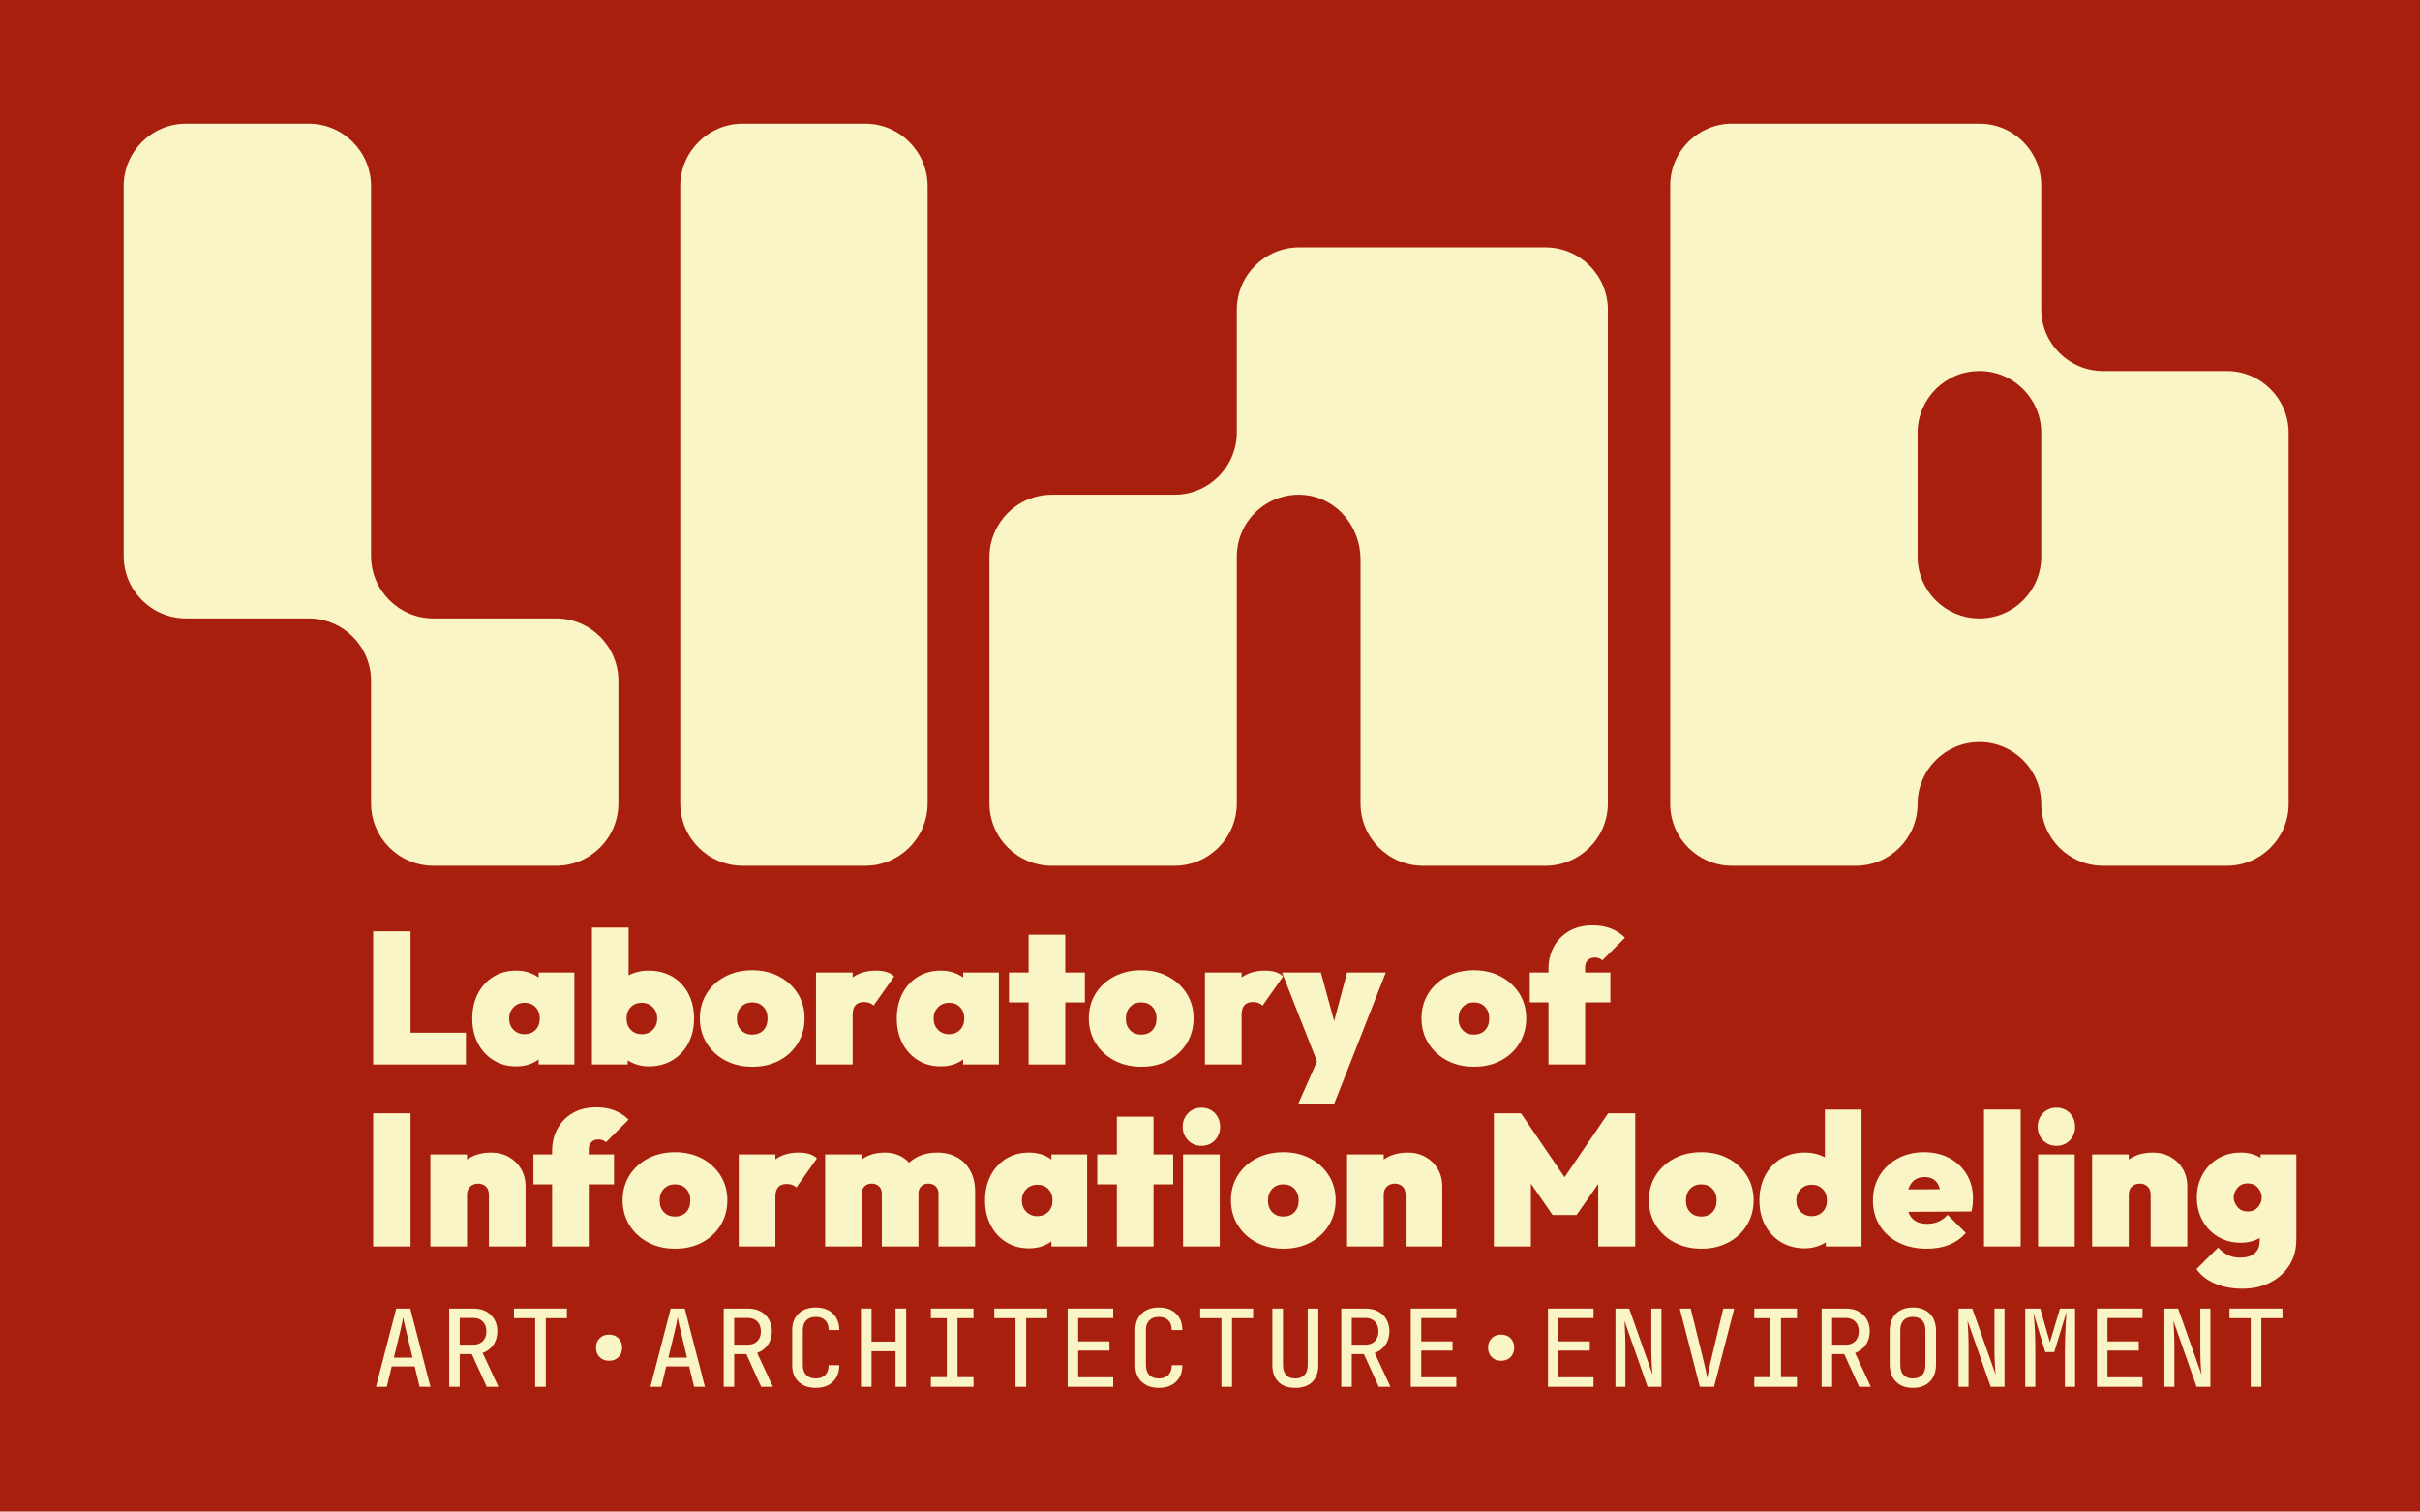
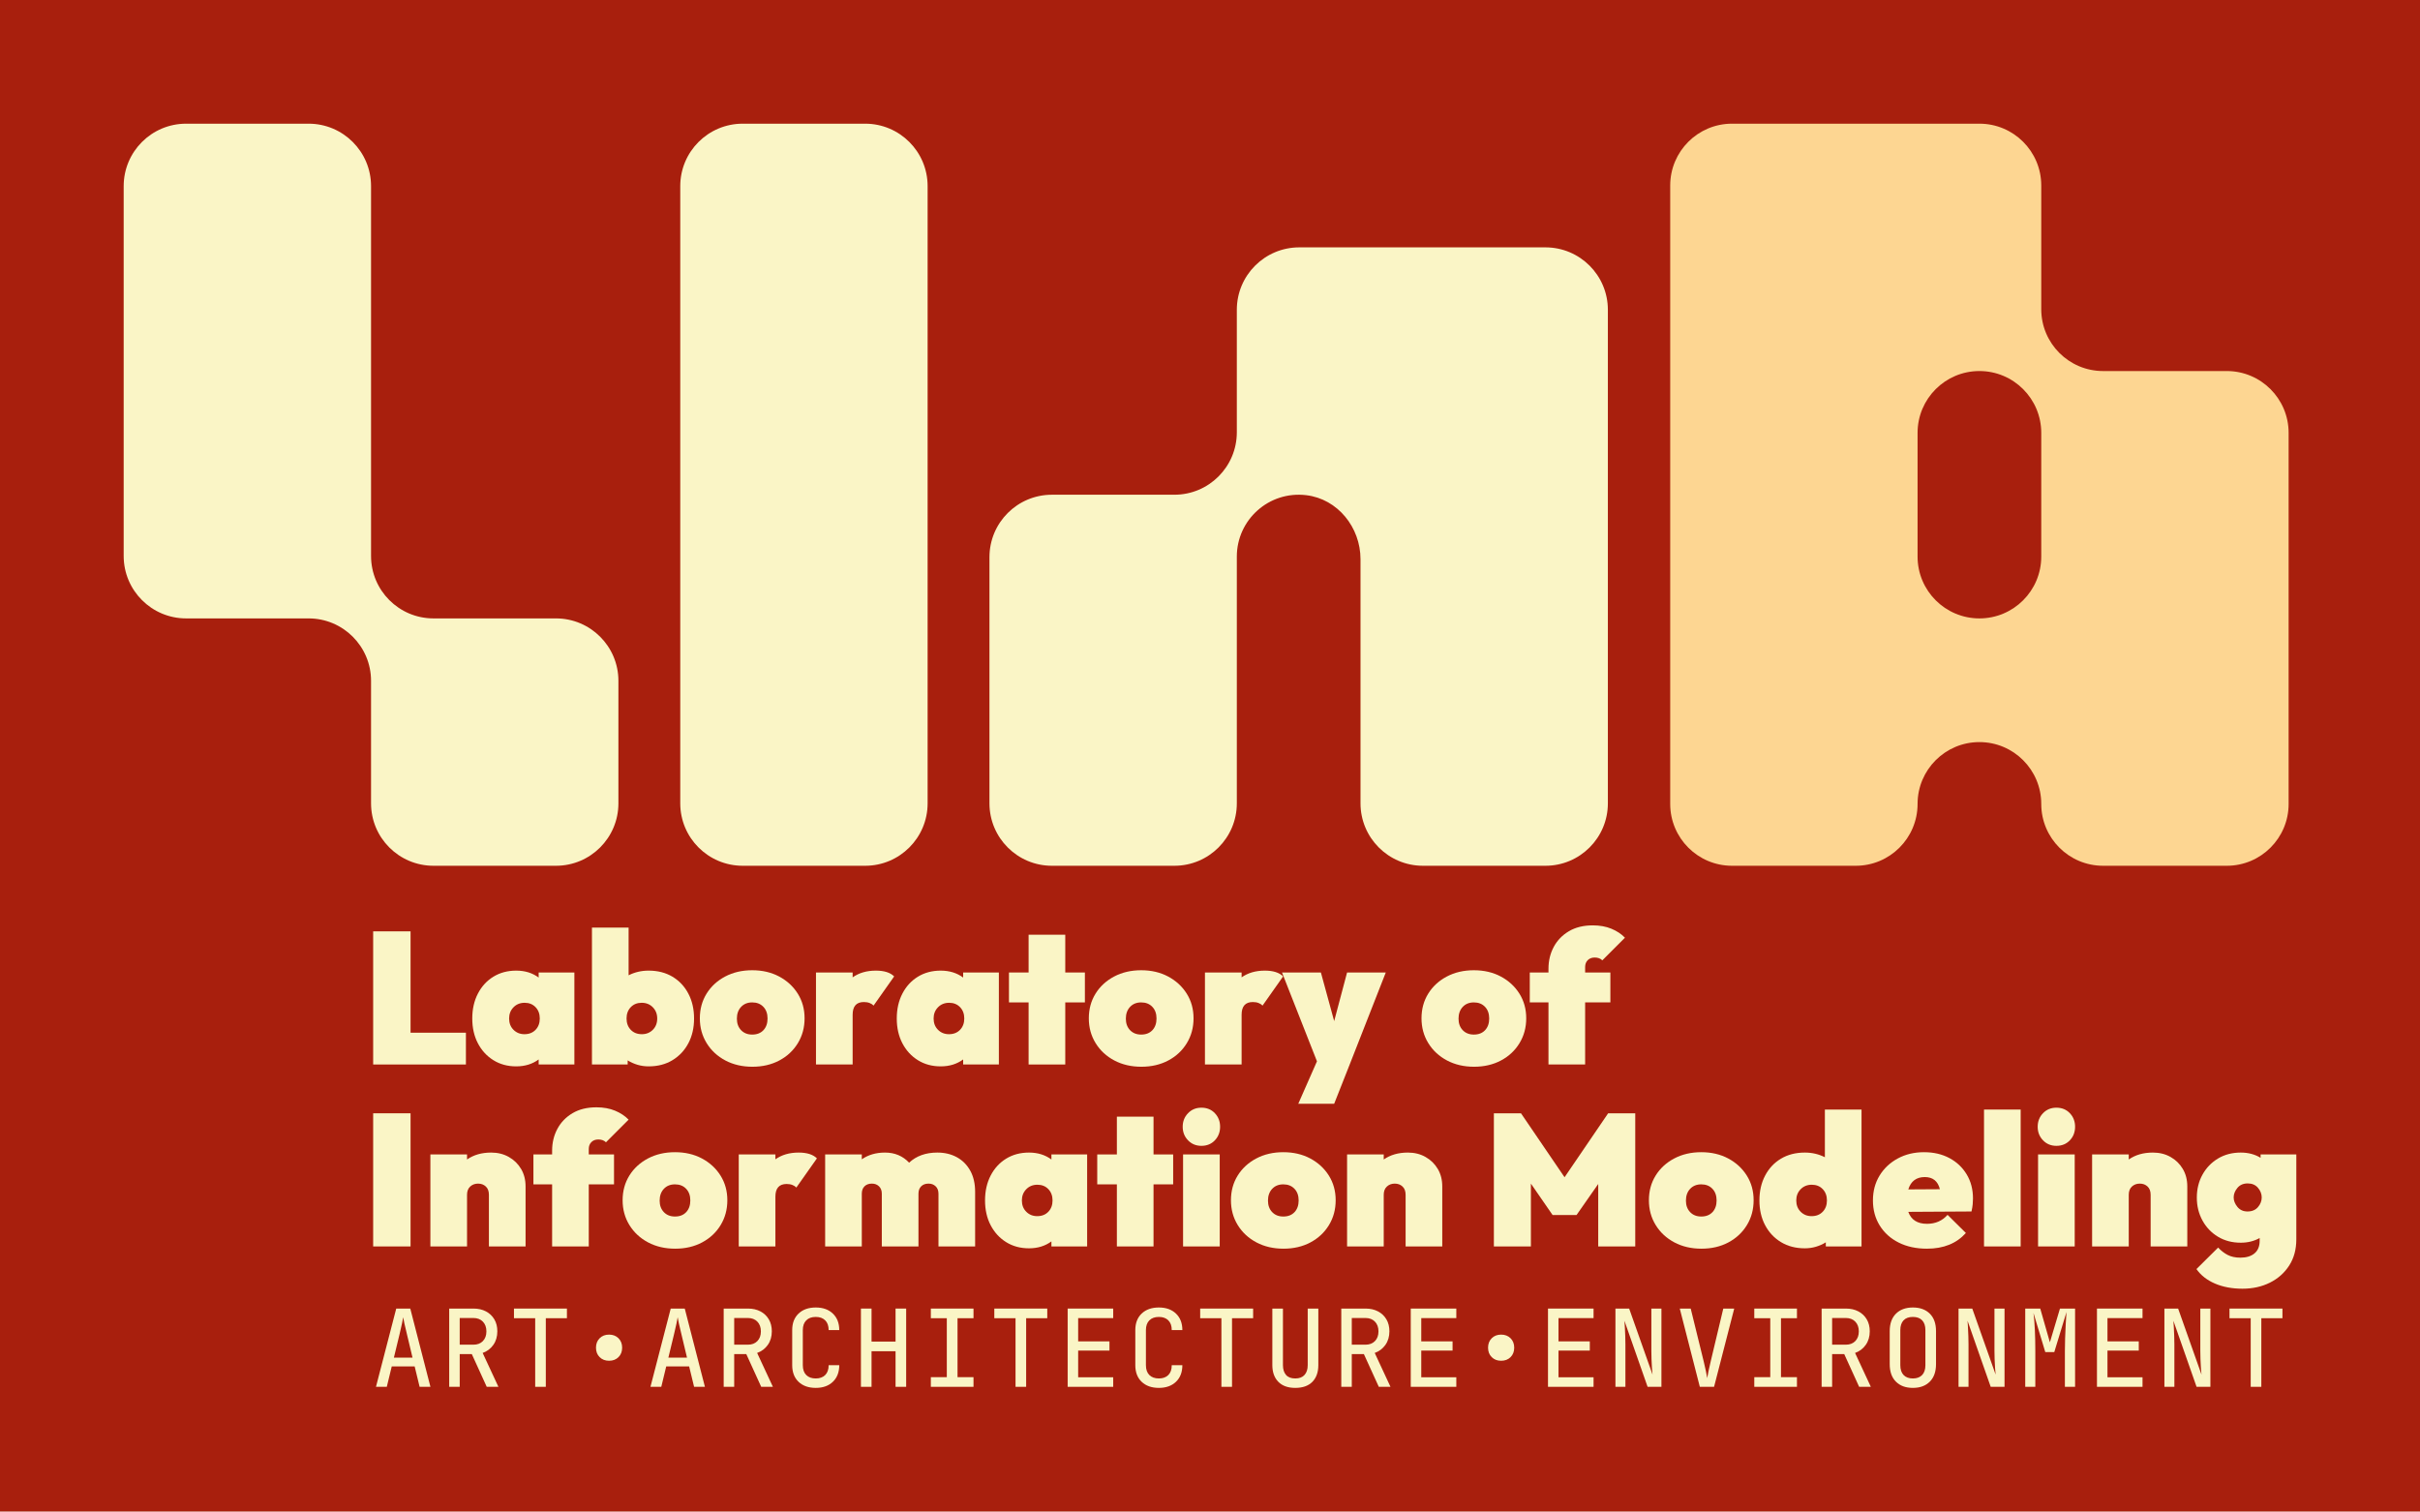
<svg xmlns="http://www.w3.org/2000/svg" viewBox="0 0 1222.89 763.842" width="293.49" height="183.32" role="img" aria-label="LINA — Laboratory of Information Modeling">
  <rect width="1222.89" height="763.842" fill="#A81F0D" />
  <g transform="translate(62.5 62.5)">
    <g id="horiz-preto2">
-       <path d="M0.25 31.25A31.25 31.25 0 0 1 31.5 0L156.5 0A31.25 31.25 0 0 1 187.75 31.25L187.75 93.75A31.25 31.25 0 0 0 219 125L281.5 125A31.25 31.25 0 0 1 312.75 156.25L312.75 343.75A31.25 31.25 0 0 1 281.5 375L219 375A31.25 31.25 0 0 1 187.75 343.75L187.75 343.75A31.25 31.25 0 0 0 156.5 312.5L156.5 312.5A31.25 31.25 0 0 0 125.25 343.75L125.25 343.75A31.25 31.25 0 0 1 94 375L31.5 375A31.25 31.25 0 0 1 0.25 343.75ZM187.75 156.25A31.25 31.25 0 0 0 156.5 125L156.5 125A31.25 31.25 0 0 0 125.25 156.25L125.25 218.75A31.25 31.25 0 0 0 156.5 250L156.5 250A31.25 31.25 0 0 0 187.75 218.75Z" fill="#FAF5C6" fill-rule="evenodd" transform="matrix(1 0 0 1 781.25 0)" />
+       <path d="M0.25 31.25A31.25 31.25 0 0 1 31.5 0L156.5 0A31.25 31.25 0 0 1 187.75 31.25L187.75 93.75A31.25 31.25 0 0 0 219 125L281.5 125A31.25 31.25 0 0 1 312.75 156.25L312.75 343.75A31.25 31.25 0 0 1 281.5 375L219 375A31.25 31.25 0 0 1 187.75 343.75L187.75 343.75A31.25 31.25 0 0 0 156.5 312.5L156.5 312.5A31.25 31.25 0 0 0 125.25 343.75L125.25 343.75A31.25 31.25 0 0 1 94 375L31.5 375A31.25 31.25 0 0 1 0.25 343.75ZM187.75 156.25A31.25 31.25 0 0 0 156.5 125L156.5 125A31.25 31.25 0 0 0 125.25 156.25L125.25 218.75A31.25 31.25 0 0 0 156.5 250L156.5 250A31.25 31.25 0 0 0 187.75 218.75Z" fill="#FDD692" fill-rule="evenodd" transform="matrix(1 0 0 1 781.25 0)" />
      <path d="M750 94.054 L750 343.446 C750 360.871 735.871 375 718.446 375 L656.554 375 C639.129 375 625 360.871 625 343.446 L625 220.063 C625 204.025 613.496 189.621 597.575 187.729 C578.617 185.475 562.5 200.242 562.5 218.75 L562.5 343.446 C562.5 360.871 548.371 375 530.946 375 L469.054 375 C451.629 375 437.5 360.871 437.5 343.446 L437.5 219.054 C437.5 201.629 451.629 187.5 469.054 187.5 L530.946 187.5 C548.371 187.5 562.5 173.371 562.5 155.946 L562.5 94.054 C562.5 76.629 576.629 62.5 594.054 62.5 L718.446 62.5 C735.871 62.5 750 76.629 750 94.054" fill="#FAF5C6" />
      <path d="M406.25 31.554 L406.25 343.446 C406.25 360.871 392.121 375 374.696 375 L312.804 375 C295.379 375 281.25 360.871 281.25 343.446 L281.25 31.554 C281.25 14.129 295.379 0 312.804 0 L374.696 0 C392.121 0 406.25 14.129 406.25 31.554" fill="#FAF5C6" />
      <path d="M250 281.554 L250 343.446 C250 360.871 235.871 375 218.446 375 L156.554 375 C139.129 375 125 360.871 125 343.446 L125 281.554 C125 264.129 110.871 250 93.446 250 L31.554 250 C14.129 250 0 235.871 0 218.446 L0 31.554 C0 14.129 14.129 0 31.554 0 L93.446 0 C110.871 0 125 14.129 125 31.554 L125 218.446 C125 235.871 139.129 250 156.554 250 L218.446 250 C235.871 250 250 264.129 250 281.554" fill="#FAF5C6" />
      <g>
        <g>
          <path d="M126.067 475.423 L126.067 408.14 L144.966 408.14 L144.966 459.358 L172.938 459.358 L172.938 475.423 Z" fill="#FAF5C6" />
          <path d="M198.358 476.368 C194.011 476.368 190.168 475.329 186.829 473.25 C183.49 471.171 180.876 468.32 178.986 464.698 C177.096 461.075 176.151 456.901 176.151 452.176 C176.151 447.452 177.096 443.262 178.986 439.608 C180.876 435.954 183.49 433.104 186.829 431.056 C190.168 429.009 194.011 427.985 198.358 427.985 C202.768 427.985 206.548 429.15 209.698 431.481 L209.698 428.93 L227.747 428.93 L227.747 475.423 L209.698 475.423 L209.698 472.872 C206.548 475.203 202.768 476.368 198.358 476.368 Z M202.516 460.114 C204.847 460.114 206.721 459.374 208.139 457.894 C209.556 456.413 210.265 454.507 210.265 452.176 C210.265 449.846 209.556 447.94 208.139 446.459 C206.721 444.979 204.878 444.239 202.61 444.239 C200.342 444.239 198.468 444.995 196.988 446.507 C195.507 448.019 194.767 449.909 194.767 452.176 C194.767 454.507 195.507 456.413 196.988 457.894 C198.468 459.374 200.311 460.114 202.516 460.114 Z" fill="#FAF5C6" />
          <path d="M236.63 475.423 L236.63 406.25 L255.152 406.25 L255.152 430.347 C258.238 428.772 261.609 427.985 265.263 427.985 C269.862 427.985 273.878 429.009 277.311 431.056 C280.745 433.104 283.422 435.954 285.344 439.608 C287.265 443.262 288.226 447.452 288.226 452.176 C288.226 456.901 287.265 461.075 285.344 464.698 C283.422 468.32 280.745 471.171 277.311 473.25 C273.878 475.329 269.862 476.368 265.263 476.368 C263.31 476.368 261.436 476.1 259.64 475.565 C257.845 475.029 256.191 474.289 254.679 473.344 L254.679 475.423 Z M261.861 460.114 C264.066 460.114 265.909 459.374 267.389 457.894 C268.87 456.413 269.61 454.507 269.61 452.176 C269.61 449.909 268.87 448.019 267.389 446.507 C265.909 444.995 264.034 444.239 261.766 444.239 C259.498 444.239 257.656 444.979 256.238 446.459 C254.821 447.94 254.112 449.846 254.112 452.176 C254.112 454.507 254.821 456.413 256.238 457.894 C257.656 459.374 259.53 460.114 261.861 460.114 Z" fill="#FAF5C6" />
          <path d="M317.709 476.557 C312.607 476.557 308.055 475.502 304.054 473.391 C300.054 471.281 296.904 468.367 294.605 464.65 C292.305 460.933 291.155 456.744 291.155 452.082 C291.155 447.42 292.289 443.262 294.557 439.608 C296.825 435.954 299.96 433.072 303.96 430.962 C307.96 428.851 312.512 427.796 317.615 427.796 C322.718 427.796 327.254 428.851 331.223 430.962 C335.192 433.072 338.326 435.954 340.625 439.608 C342.925 443.262 344.075 447.42 344.075 452.082 C344.075 456.744 342.941 460.933 340.673 464.65 C338.405 468.367 335.286 471.281 331.317 473.391 C327.348 475.502 322.812 476.557 317.709 476.557 Z M317.615 460.303 C320.009 460.303 321.899 459.563 323.285 458.083 C324.671 456.602 325.364 454.633 325.364 452.176 C325.364 449.72 324.655 447.751 323.238 446.27 C321.82 444.79 319.946 444.05 317.615 444.05 C315.284 444.05 313.41 444.806 311.992 446.318 C310.575 447.83 309.866 449.814 309.866 452.271 C309.866 454.665 310.575 456.602 311.992 458.083 C313.41 459.563 315.284 460.303 317.615 460.303 Z" fill="#FAF5C6" />
          <path d="M349.839 475.423 L349.839 428.93 L368.361 428.93 L368.361 431.387 C371.574 429.119 375.479 427.985 380.078 427.985 C384.299 427.985 387.386 428.961 389.339 430.914 L378.944 445.656 C378.503 445.152 377.858 444.727 377.007 444.38 C376.157 444.034 375.164 443.861 374.031 443.861 C370.251 443.861 368.361 446.003 368.361 450.286 L368.361 475.423 Z" fill="#FAF5C6" />
          <path d="M412.868 476.368 C408.521 476.368 404.678 475.329 401.34 473.25 C398.001 471.171 395.386 468.32 393.496 464.698 C391.606 461.075 390.661 456.901 390.661 452.176 C390.661 447.452 391.606 443.262 393.496 439.608 C395.386 435.954 398.001 433.104 401.34 431.056 C404.678 429.009 408.521 427.985 412.868 427.985 C417.278 427.985 421.058 429.15 424.208 431.481 L424.208 428.93 L442.257 428.93 L442.257 475.423 L424.208 475.423 L424.208 472.872 C421.058 475.203 417.278 476.368 412.868 476.368 Z M417.026 460.114 C419.357 460.114 421.231 459.374 422.649 457.894 C424.066 456.413 424.775 454.507 424.775 452.176 C424.775 449.846 424.066 447.94 422.649 446.459 C421.231 444.979 419.389 444.239 417.121 444.239 C414.853 444.239 412.979 444.995 411.498 446.507 C410.018 448.019 409.277 449.909 409.277 452.176 C409.277 454.507 410.018 456.413 411.498 457.894 C412.979 459.374 414.821 460.114 417.026 460.114 Z" fill="#FAF5C6" />
          <path d="M457.282 475.423 L457.282 444.05 L447.36 444.05 L447.36 428.93 L457.282 428.93 L457.282 409.841 L475.804 409.841 L475.804 428.93 L485.726 428.93 L485.726 444.05 L475.804 444.05 L475.804 475.423 Z" fill="#FAF5C6" />
          <path d="M514.264 476.557 C509.161 476.557 504.61 475.502 500.609 473.391 C496.609 471.281 493.459 468.367 491.159 464.65 C488.86 460.933 487.71 456.744 487.71 452.082 C487.71 447.42 488.844 443.262 491.112 439.608 C493.38 435.954 496.514 433.072 500.515 430.962 C504.515 428.851 509.067 427.796 514.17 427.796 C519.273 427.796 523.809 428.851 527.777 430.962 C531.746 433.072 534.881 435.954 537.18 439.608 C539.479 443.262 540.629 447.42 540.629 452.082 C540.629 456.744 539.495 460.933 537.227 464.65 C534.959 468.367 531.841 471.281 527.872 473.391 C523.903 475.502 519.367 476.557 514.264 476.557 Z M514.17 460.303 C516.564 460.303 518.454 459.563 519.84 458.083 C521.226 456.602 521.919 454.633 521.919 452.176 C521.919 449.72 521.21 447.751 519.792 446.27 C518.375 444.79 516.501 444.05 514.17 444.05 C511.839 444.05 509.964 444.806 508.547 446.318 C507.13 447.83 506.421 449.814 506.421 452.271 C506.421 454.665 507.13 456.602 508.547 458.083 C509.964 459.563 511.839 460.303 514.17 460.303 Z" fill="#FAF5C6" />
          <path d="M546.394 475.423 L546.394 428.93 L564.916 428.93 L564.916 431.387 C568.129 429.119 572.035 427.985 576.633 427.985 C580.854 427.985 583.941 428.961 585.894 430.914 L575.499 445.656 C575.058 445.152 574.413 444.727 573.562 444.38 C572.712 444.034 571.72 443.861 570.586 443.861 C566.806 443.861 564.916 446.003 564.916 450.286 L564.916 475.423 Z" fill="#FAF5C6" />
          <path d="M593.548 495.268 L602.998 473.817 L585.327 428.93 L604.982 428.93 L611.692 453.499 L618.212 428.93 L637.773 428.93 L619.535 475.423 L611.692 495.268 Z" fill="#FAF5C6" />
          <path d="M682.377 476.557 C677.274 476.557 672.722 475.502 668.722 473.391 C664.721 471.281 661.571 468.367 659.272 464.65 C656.972 460.933 655.823 456.744 655.823 452.082 C655.823 447.42 656.957 443.262 659.225 439.608 C661.492 435.954 664.627 433.072 668.627 430.962 C672.628 428.851 677.179 427.796 682.282 427.796 C687.385 427.796 691.921 428.851 695.89 430.962 C699.859 433.072 702.993 435.954 705.292 439.608 C707.592 443.262 708.742 447.42 708.742 452.082 C708.742 456.744 707.608 460.933 705.34 464.65 C703.072 468.367 699.953 471.281 695.984 473.391 C692.015 475.502 687.48 476.557 682.377 476.557 Z M682.282 460.303 C684.676 460.303 686.566 459.563 687.952 458.083 C689.338 456.602 690.031 454.633 690.031 452.176 C690.031 449.72 689.322 447.751 687.905 446.27 C686.487 444.79 684.613 444.05 682.282 444.05 C679.951 444.05 678.077 444.806 676.659 446.318 C675.242 447.83 674.533 449.814 674.533 452.271 C674.533 454.665 675.242 456.602 676.659 458.083 C678.077 459.563 679.951 460.303 682.282 460.303 Z" fill="#FAF5C6" />
          <path d="M719.986 475.423 L719.986 444.05 L710.536 444.05 L710.536 428.93 L719.986 428.93 L719.986 427.04 C719.986 423.008 720.868 419.338 722.632 416.031 C724.396 412.723 726.947 410.077 730.286 408.093 C733.625 406.108 737.657 405.116 742.382 405.116 C745.91 405.116 749.044 405.683 751.785 406.817 C754.525 407.951 756.809 409.463 758.636 411.353 L747.202 422.787 C746.257 421.842 744.965 421.37 743.327 421.37 C741.878 421.37 740.713 421.811 739.831 422.693 C738.949 423.575 738.508 424.74 738.508 426.189 L738.508 428.93 L751.265 428.93 L751.265 444.05 L738.508 444.05 L738.508 475.423 Z" fill="#FAF5C6" />
        </g>
        <g>
          <path d="M126.067 567.366 L126.067 500.083 L144.966 500.083 L144.966 567.366 Z" fill="#FAF5C6" />
          <path d="M154.983 567.366 L154.983 520.873 L173.505 520.873 L173.505 523.425 C176.844 521.094 180.907 519.928 185.695 519.928 C189.034 519.928 192.011 520.668 194.625 522.149 C197.24 523.629 199.303 525.645 200.815 528.197 C202.327 530.748 203.083 533.693 203.083 537.032 L203.083 567.366 L184.561 567.366 L184.561 541.285 C184.561 539.458 184.041 538.056 183.002 537.08 C181.963 536.103 180.655 535.615 179.08 535.615 C177.505 535.615 176.182 536.103 175.111 537.08 C174.04 538.056 173.505 539.458 173.505 541.285 L173.505 567.366 Z" fill="#FAF5C6" />
          <path d="M216.5 567.366 L216.5 535.993 L207.051 535.993 L207.051 520.873 L216.5 520.873 L216.5 518.983 C216.5 514.951 217.382 511.281 219.146 507.974 C220.91 504.667 223.462 502.021 226.801 500.036 C230.14 498.052 234.172 497.059 238.897 497.059 C242.425 497.059 245.559 497.626 248.299 498.76 C251.04 499.894 253.323 501.406 255.15 503.296 L243.716 514.731 C242.771 513.786 241.48 513.313 239.842 513.313 C238.393 513.313 237.227 513.754 236.345 514.636 C235.463 515.518 235.022 516.684 235.022 518.133 L235.022 520.873 L247.779 520.873 L247.779 535.993 L235.022 535.993 L235.022 567.366 Z" fill="#FAF5C6" />
          <path d="M278.681 568.5 C273.578 568.5 269.026 567.445 265.026 565.335 C261.025 563.224 257.876 560.31 255.576 556.593 C253.277 552.877 252.127 548.687 252.127 544.025 C252.127 539.363 253.261 535.205 255.529 531.551 C257.797 527.897 260.931 525.015 264.931 522.905 C268.932 520.794 273.483 519.739 278.586 519.739 C283.689 519.739 288.225 520.794 292.194 522.905 C296.163 525.015 299.297 527.897 301.597 531.551 C303.896 535.205 305.046 539.363 305.046 544.025 C305.046 548.687 303.912 552.877 301.644 556.593 C299.376 560.31 296.258 563.224 292.289 565.335 C288.32 567.445 283.784 568.5 278.681 568.5 Z M278.586 552.247 C280.98 552.247 282.87 551.506 284.256 550.026 C285.642 548.545 286.335 546.577 286.335 544.12 C286.335 541.663 285.627 539.694 284.209 538.214 C282.792 536.733 280.917 535.993 278.586 535.993 C276.255 535.993 274.381 536.749 272.964 538.261 C271.546 539.773 270.838 541.757 270.838 544.214 C270.838 546.608 271.546 548.545 272.964 550.026 C274.381 551.506 276.255 552.247 278.586 552.247 Z" fill="#FAF5C6" />
          <path d="M310.811 567.366 L310.811 520.873 L329.332 520.873 L329.332 523.33 C332.545 521.062 336.451 519.928 341.05 519.928 C345.271 519.928 348.358 520.905 350.311 522.858 L339.916 537.599 C339.475 537.095 338.829 536.67 337.979 536.324 C337.128 535.977 336.136 535.804 335.002 535.804 C331.222 535.804 329.332 537.946 329.332 542.23 L329.332 567.366 Z" fill="#FAF5C6" />
          <path d="M354.469 567.366 L354.469 520.873 L372.991 520.873 L372.991 523.33 C376.267 521.062 380.173 519.928 384.709 519.928 C389.623 519.928 393.686 521.629 396.899 525.031 C400.553 521.629 405.309 519.928 411.168 519.928 C414.885 519.928 418.177 520.716 421.043 522.291 C423.91 523.866 426.162 526.133 427.8 529.094 C429.438 532.055 430.257 535.615 430.257 539.773 L430.257 567.366 L411.735 567.366 L411.735 540.718 C411.735 539.143 411.263 537.899 410.318 536.985 C409.373 536.072 408.176 535.615 406.727 535.615 C405.152 535.615 403.908 536.072 402.994 536.985 C402.081 537.899 401.624 539.143 401.624 540.718 L401.624 567.366 L383.102 567.366 L383.102 540.718 C383.102 539.143 382.63 537.899 381.685 536.985 C380.74 536.072 379.543 535.615 378.094 535.615 C376.519 535.615 375.274 536.072 374.361 536.985 C373.448 537.899 372.991 539.143 372.991 540.718 L372.991 567.366 Z" fill="#FAF5C6" />
          <path d="M457.472 568.311 C453.125 568.311 449.282 567.272 445.944 565.193 C442.605 563.114 439.99 560.263 438.1 556.641 C436.21 553.018 435.265 548.845 435.265 544.12 C435.265 539.395 436.21 535.205 438.1 531.551 C439.99 527.897 442.605 525.047 445.944 522.999 C449.282 520.952 453.125 519.928 457.472 519.928 C461.882 519.928 465.662 521.094 468.812 523.425 L468.812 520.873 L486.861 520.873 L486.861 567.366 L468.812 567.366 L468.812 564.815 C465.662 567.146 461.882 568.311 457.472 568.311 Z M461.63 552.058 C463.961 552.058 465.835 551.317 467.253 549.837 C468.67 548.356 469.379 546.451 469.379 544.12 C469.379 541.789 468.67 539.883 467.253 538.403 C465.835 536.922 463.993 536.182 461.725 536.182 C459.457 536.182 457.583 536.938 456.102 538.45 C454.622 539.962 453.881 541.852 453.881 544.12 C453.881 546.451 454.622 548.356 456.102 549.837 C457.583 551.317 459.425 552.058 461.63 552.058 Z" fill="#FAF5C6" />
          <path d="M501.887 567.366 L501.887 535.993 L491.964 535.993 L491.964 520.873 L501.887 520.873 L501.887 501.784 L520.408 501.784 L520.408 520.873 L530.331 520.873 L530.331 535.993 L520.408 535.993 L520.408 567.366 Z" fill="#FAF5C6" />
          <path d="M544.6 516.526 C541.891 516.526 539.639 515.597 537.843 513.738 C536.048 511.88 535.15 509.596 535.15 506.887 C535.15 504.178 536.048 501.895 537.843 500.036 C539.639 498.178 541.891 497.248 544.6 497.248 C547.372 497.248 549.64 498.178 551.404 500.036 C553.168 501.895 554.05 504.178 554.05 506.887 C554.05 509.596 553.168 511.88 551.404 513.738 C549.64 515.597 547.372 516.526 544.6 516.526 Z M535.339 567.366 L535.339 520.873 L553.861 520.873 L553.861 567.366 Z" fill="#FAF5C6" />
          <path d="M586.085 568.5 C580.982 568.5 576.43 567.445 572.43 565.335 C568.429 563.224 565.279 560.31 562.98 556.593 C560.68 552.877 559.531 548.687 559.531 544.025 C559.531 539.363 560.665 535.205 562.933 531.551 C565.201 527.897 568.335 525.015 572.335 522.905 C576.336 520.794 580.887 519.739 585.99 519.739 C591.093 519.739 595.629 520.794 599.598 522.905 C603.567 525.015 606.701 527.897 609.001 531.551 C611.3 535.205 612.45 539.363 612.45 544.025 C612.45 548.687 611.316 552.877 609.048 556.593 C606.78 560.31 603.661 563.224 599.692 565.335 C595.724 567.445 591.188 568.5 586.085 568.5 Z M585.99 552.247 C588.384 552.247 590.274 551.506 591.66 550.026 C593.046 548.545 593.739 546.577 593.739 544.12 C593.739 541.663 593.03 539.694 591.613 538.214 C590.195 536.733 588.321 535.993 585.99 535.993 C583.659 535.993 581.785 536.749 580.368 538.261 C578.95 539.773 578.241 541.757 578.241 544.214 C578.241 546.608 578.95 548.545 580.368 550.026 C581.785 551.506 583.659 552.247 585.99 552.247 Z" fill="#FAF5C6" />
          <path d="M618.214 567.366 L618.214 520.873 L636.736 520.873 L636.736 523.425 C640.075 521.094 644.138 519.928 648.926 519.928 C652.265 519.928 655.242 520.668 657.856 522.149 C660.471 523.629 662.534 525.645 664.046 528.197 C665.558 530.748 666.314 533.693 666.314 537.032 L666.314 567.366 L647.792 567.366 L647.792 541.285 C647.792 539.458 647.272 538.056 646.233 537.08 C645.193 536.103 643.886 535.615 642.311 535.615 C640.736 535.615 639.413 536.103 638.342 537.08 C637.271 538.056 636.736 539.458 636.736 541.285 L636.736 567.366 Z" fill="#FAF5C6" />
          <path d="M692.395 567.366 L692.395 500.083 L706.098 500.083 L728.116 532.402 L750.134 500.083 L763.836 500.083 L763.836 567.366 L745.125 567.366 L745.125 535.804 L734.164 551.491 L722.068 551.491 L711.106 535.615 L711.106 567.366 Z" fill="#FAF5C6" />
          <path d="M797.289 568.5 C792.186 568.5 787.634 567.445 783.634 565.335 C779.633 563.224 776.483 560.31 774.184 556.593 C771.884 552.877 770.735 548.687 770.735 544.025 C770.735 539.363 771.869 535.205 774.137 531.551 C776.404 527.897 779.539 525.015 783.539 522.905 C787.54 520.794 792.091 519.739 797.194 519.739 C802.297 519.739 806.833 520.794 810.802 522.905 C814.771 525.015 817.905 527.897 820.204 531.551 C822.504 535.205 823.654 539.363 823.654 544.025 C823.654 548.687 822.52 552.877 820.252 556.593 C817.984 560.31 814.865 563.224 810.896 565.335 C806.927 567.445 802.392 568.5 797.289 568.5 Z M797.194 552.247 C799.588 552.247 801.478 551.506 802.864 550.026 C804.25 548.545 804.943 546.577 804.943 544.12 C804.943 541.663 804.234 539.694 802.817 538.214 C801.399 536.733 799.525 535.993 797.194 535.993 C794.863 535.993 792.989 536.749 791.571 538.261 C790.154 539.773 789.445 541.757 789.445 544.214 C789.445 546.608 790.154 548.545 791.571 550.026 C792.989 551.506 794.863 552.247 797.194 552.247 Z" fill="#FAF5C6" />
          <path d="M849.546 568.311 C844.947 568.311 840.931 567.272 837.498 565.193 C834.064 563.114 831.387 560.263 829.465 556.641 C827.544 553.018 826.583 548.845 826.583 544.12 C826.583 539.395 827.544 535.205 829.465 531.551 C831.387 527.897 834.064 525.047 837.498 522.999 C840.931 520.952 844.947 519.928 849.546 519.928 C853.2 519.928 856.571 520.716 859.658 522.291 L859.658 498.193 L878.179 498.193 L878.179 567.366 L860.13 567.366 L860.13 565.287 C858.618 566.232 856.964 566.973 855.169 567.508 C853.373 568.044 851.499 568.311 849.546 568.311 Z M852.948 552.058 C855.279 552.058 857.153 551.317 858.571 549.837 C859.988 548.356 860.697 546.451 860.697 544.12 C860.697 541.789 859.988 539.883 858.571 538.403 C857.153 536.922 855.311 536.182 853.043 536.182 C850.775 536.182 848.9 536.938 847.42 538.45 C845.94 539.962 845.199 541.852 845.199 544.12 C845.199 546.451 845.94 548.356 847.42 549.837 C848.9 551.317 850.743 552.058 852.948 552.058 Z" fill="#FAF5C6" />
          <path d="M911.254 568.5 C905.836 568.5 901.079 567.477 896.984 565.429 C892.889 563.382 889.692 560.515 887.393 556.83 C885.093 553.144 883.944 548.908 883.944 544.12 C883.944 539.395 885.062 535.205 887.298 531.551 C889.535 527.897 892.606 525.015 896.512 522.905 C900.418 520.794 904.828 519.739 909.742 519.739 C914.593 519.739 918.877 520.731 922.593 522.716 C926.31 524.7 929.224 527.456 931.335 530.984 C933.445 534.512 934.5 538.544 934.5 543.08 C934.5 544.025 934.453 545.017 934.359 546.057 C934.264 547.096 934.059 548.309 933.744 549.695 L901.804 549.884 C903.253 553.916 906.403 555.932 911.254 555.932 C915.538 555.932 919.003 554.42 921.649 551.396 L930.909 560.562 C926.184 565.854 919.633 568.5 911.254 568.5 Z M910.12 532.307 C905.899 532.307 903.127 534.386 901.804 538.544 L917.774 538.45 C916.766 534.355 914.215 532.307 910.12 532.307 Z" fill="#FAF5C6" />
          <path d="M940.076 567.366 L940.076 498.193 L958.597 498.193 L958.597 567.366 Z" fill="#FAF5C6" />
          <path d="M976.647 516.526 C973.938 516.526 971.685 515.597 969.89 513.738 C968.094 511.88 967.197 509.596 967.197 506.887 C967.197 504.178 968.094 501.895 969.89 500.036 C971.685 498.178 973.938 497.248 976.647 497.248 C979.419 497.248 981.686 498.178 983.45 500.036 C985.214 501.895 986.096 504.178 986.096 506.887 C986.096 509.596 985.214 511.88 983.45 513.738 C981.686 515.597 979.419 516.526 976.647 516.526 Z M967.386 567.366 L967.386 520.873 L985.907 520.873 L985.907 567.366 Z" fill="#FAF5C6" />
          <path d="M994.696 567.366 L994.696 520.873 L1013.217 520.873 L1013.217 523.425 C1016.556 521.094 1020.62 519.928 1025.408 519.928 C1028.747 519.928 1031.723 520.668 1034.338 522.149 C1036.952 523.629 1039.016 525.645 1040.528 528.197 C1042.039 530.748 1042.795 533.693 1042.795 537.032 L1042.795 567.366 L1024.274 567.366 L1024.274 541.285 C1024.274 539.458 1023.754 538.056 1022.715 537.08 C1021.675 536.103 1020.368 535.615 1018.793 535.615 C1017.218 535.615 1015.895 536.103 1014.824 537.08 C1013.753 538.056 1013.217 539.458 1013.217 541.285 L1013.217 567.366 Z" fill="#FAF5C6" />
          <path d="M1069.822 565.476 C1065.475 565.476 1061.632 564.468 1058.293 562.452 C1054.954 560.436 1052.34 557.696 1050.45 554.231 C1048.56 550.766 1047.615 546.923 1047.615 542.702 C1047.615 538.418 1048.56 534.56 1050.45 531.126 C1052.34 527.693 1054.954 524.968 1058.293 522.952 C1061.632 520.936 1065.475 519.928 1069.822 519.928 C1073.602 519.928 1076.941 520.81 1079.839 522.574 L1079.839 520.873 L1097.888 520.873 L1097.888 563.775 C1097.888 568.878 1096.691 573.288 1094.297 577.005 C1091.903 580.722 1088.659 583.604 1084.564 585.652 C1080.469 587.699 1075.838 588.723 1070.672 588.723 C1065.444 588.723 1060.813 587.857 1056.781 586.124 C1052.749 584.392 1049.631 581.951 1047.426 578.801 L1058.388 567.933 C1059.837 569.508 1061.443 570.752 1063.207 571.666 C1064.971 572.579 1067.113 573.036 1069.633 573.036 C1072.657 573.036 1075.035 572.312 1076.768 570.863 C1078.5 569.414 1079.366 567.303 1079.366 564.531 L1079.366 563.114 C1076.531 564.689 1073.35 565.476 1069.822 565.476 Z M1073.224 549.695 C1075.492 549.695 1077.256 548.955 1078.516 547.474 C1079.776 545.994 1080.406 544.372 1080.406 542.608 C1080.406 540.844 1079.776 539.222 1078.516 537.741 C1077.256 536.261 1075.523 535.52 1073.318 535.52 C1071.113 535.52 1069.381 536.276 1068.121 537.788 C1066.861 539.3 1066.231 540.907 1066.231 542.608 C1066.231 544.246 1066.861 545.836 1068.121 547.38 C1069.381 548.923 1071.082 549.695 1073.224 549.695 Z" fill="#FAF5C6" />
        </g>
      </g>
      <g>
        <path d="M127.492 638.301 L137.729 598.759 L144.825 598.759 L155.008 638.301 L149.537 638.301 L147.046 628.009 L135.454 628.009 L132.962 638.301 Z M136.537 623.568 L145.962 623.568 L143.146 611.759 C142.604 609.593 142.171 607.751 141.846 606.234 C141.521 604.718 141.322 603.688 141.25 603.147 C141.178 603.688 140.979 604.718 140.654 606.234 C140.329 607.751 139.914 609.575 139.408 611.705 Z" fill="#FAF5C6" />
        <path d="M164.497 638.301 L164.497 598.759 L176.739 598.759 C179.158 598.759 181.271 599.238 183.076 600.195 C184.882 601.152 186.29 602.488 187.301 604.203 C188.312 605.918 188.818 607.931 188.818 610.243 C188.818 612.915 188.141 615.208 186.787 617.122 C185.432 619.036 183.636 620.39 181.397 621.184 L189.36 638.301 L183.455 638.301 L175.926 621.78 L169.805 621.78 L169.805 638.301 Z M169.805 617.013 L176.739 617.013 C178.761 617.013 180.359 616.4 181.532 615.172 C182.706 613.944 183.293 612.319 183.293 610.297 C183.293 608.238 182.697 606.595 181.505 605.368 C180.314 604.14 178.725 603.526 176.739 603.526 L169.805 603.526 Z" fill="#FAF5C6" />
        <path d="M207.947 638.301 L207.947 603.634 L197.222 603.634 L197.222 598.759 L223.98 598.759 L223.98 603.634 L213.31 603.634 L213.31 638.301 Z" fill="#FAF5C6" />
        <path d="M245.278 625.138 C243.328 625.138 241.739 624.524 240.511 623.297 C239.283 622.069 238.669 620.48 238.669 618.53 C238.669 616.58 239.283 614.991 240.511 613.763 C241.739 612.536 243.328 611.922 245.278 611.922 C247.228 611.922 248.817 612.536 250.044 613.763 C251.272 614.991 251.886 616.58 251.886 618.53 C251.886 620.48 251.272 622.069 250.044 623.297 C248.817 624.524 247.228 625.138 245.278 625.138 Z" fill="#FAF5C6" />
        <path d="M266.196 638.301 L276.433 598.759 L283.529 598.759 L293.712 638.301 L288.242 638.301 L285.75 628.009 L274.158 628.009 L271.667 638.301 Z M275.242 623.568 L284.667 623.568 L281.85 611.759 C281.308 609.593 280.875 607.751 280.55 606.234 C280.225 604.718 280.026 603.688 279.954 603.147 C279.882 603.688 279.683 604.718 279.358 606.234 C279.033 607.751 278.618 609.575 278.112 611.705 Z" fill="#FAF5C6" />
        <path d="M303.2 638.301 L303.2 598.759 L315.442 598.759 C317.861 598.759 319.973 599.238 321.779 600.195 C323.585 601.152 324.993 602.488 326.004 604.203 C327.015 605.918 327.521 607.931 327.521 610.243 C327.521 612.915 326.844 615.208 325.489 617.122 C324.135 619.036 322.339 620.39 320.1 621.184 L328.062 638.301 L322.158 638.301 L314.629 621.78 L308.508 621.78 L308.508 638.301 Z M308.508 617.013 L315.442 617.013 C317.464 617.013 319.062 616.4 320.235 615.172 C321.409 613.944 321.996 612.319 321.996 610.297 C321.996 608.238 321.4 606.595 320.208 605.368 C319.017 604.14 317.428 603.526 315.442 603.526 L308.508 603.526 Z" fill="#FAF5C6" />
        <path d="M349.739 638.842 C346.092 638.842 343.194 637.822 341.045 635.782 C338.896 633.742 337.822 630.934 337.822 627.359 L337.822 609.647 C337.822 606.108 338.896 603.318 341.045 601.278 C343.194 599.238 346.092 598.218 349.739 598.218 C353.35 598.218 356.23 599.247 358.378 601.305 C360.527 603.363 361.601 606.144 361.601 609.647 L356.239 609.647 C356.239 607.516 355.661 605.873 354.505 604.718 C353.35 603.562 351.761 602.984 349.739 602.984 C347.68 602.984 346.074 603.562 344.918 604.718 C343.762 605.873 343.185 607.516 343.185 609.647 L343.185 627.359 C343.185 629.526 343.762 631.187 344.918 632.343 C346.074 633.498 347.68 634.076 349.739 634.076 C351.761 634.076 353.35 633.498 354.505 632.343 C355.661 631.187 356.239 629.526 356.239 627.359 L361.601 627.359 C361.601 630.898 360.527 633.697 358.378 635.755 C356.23 637.813 353.35 638.842 349.739 638.842 Z" fill="#FAF5C6" />
        <path d="M372.553 638.301 L372.553 598.759 L377.915 598.759 L377.915 615.443 L390.049 615.443 L390.049 598.759 L395.411 598.759 L395.411 638.301 L390.049 638.301 L390.049 620.318 L377.915 620.318 L377.915 638.301 Z" fill="#FAF5C6" />
        <path d="M407.878 638.301 L407.878 633.426 L415.949 633.426 L415.949 603.634 L407.878 603.634 L407.878 598.759 L429.436 598.759 L429.436 603.634 L421.365 603.634 L421.365 633.426 L429.436 633.426 L429.436 638.301 Z" fill="#FAF5C6" />
        <path d="M450.679 638.301 L450.679 603.634 L439.954 603.634 L439.954 598.759 L466.712 598.759 L466.712 603.634 L456.042 603.634 L456.042 638.301 Z" fill="#FAF5C6" />
        <path d="M477.014 638.301 L477.014 598.759 L500.035 598.759 L500.035 603.58 L482.322 603.58 L482.322 615.334 L498.139 615.334 L498.139 619.993 L482.322 619.993 L482.322 633.48 L500.035 633.48 L500.035 638.301 Z" fill="#FAF5C6" />
        <path d="M523.118 638.842 C519.471 638.842 516.573 637.822 514.424 635.782 C512.276 633.742 511.201 630.934 511.201 627.359 L511.201 609.647 C511.201 606.108 512.276 603.318 514.424 601.278 C516.573 599.238 519.471 598.218 523.118 598.218 C526.729 598.218 529.609 599.247 531.758 601.305 C533.906 603.363 534.98 606.144 534.98 609.647 L529.618 609.647 C529.618 607.516 529.04 605.873 527.885 604.718 C526.729 603.562 525.14 602.984 523.118 602.984 C521.06 602.984 519.453 603.562 518.297 604.718 C517.142 605.873 516.564 607.516 516.564 609.647 L516.564 627.359 C516.564 629.526 517.142 631.187 518.297 632.343 C519.453 633.498 521.06 634.076 523.118 634.076 C525.14 634.076 526.729 633.498 527.885 632.343 C529.04 631.187 529.618 629.526 529.618 627.359 L534.98 627.359 C534.98 630.898 533.906 633.697 531.758 635.755 C529.609 637.813 526.729 638.842 523.118 638.842 Z" fill="#FAF5C6" />
        <path d="M554.707 638.301 L554.707 603.634 L543.982 603.634 L543.982 598.759 L570.74 598.759 L570.74 603.634 L560.069 603.634 L560.069 638.301 Z" fill="#FAF5C6" />
        <path d="M592.038 638.842 C588.318 638.842 585.456 637.813 583.452 635.755 C581.448 633.697 580.446 630.898 580.446 627.359 L580.446 598.759 L585.808 598.759 L585.808 627.359 C585.808 629.454 586.323 631.097 587.352 632.288 C588.381 633.48 589.943 634.076 592.038 634.076 C594.096 634.076 595.658 633.48 596.723 632.288 C597.788 631.097 598.321 629.454 598.321 627.359 L598.321 598.759 L603.683 598.759 L603.683 627.359 C603.683 630.934 602.681 633.742 600.677 635.782 C598.673 637.822 595.793 638.842 592.038 638.842 Z" fill="#FAF5C6" />
        <path d="M615.283 638.301 L615.283 598.759 L627.525 598.759 C629.944 598.759 632.057 599.238 633.862 600.195 C635.668 601.152 637.076 602.488 638.087 604.203 C639.099 605.918 639.604 607.931 639.604 610.243 C639.604 612.915 638.927 615.208 637.573 617.122 C636.219 619.036 634.422 620.39 632.183 621.184 L640.146 638.301 L634.242 638.301 L626.713 621.78 L620.592 621.78 L620.592 638.301 Z M620.592 617.013 L627.525 617.013 C629.547 617.013 631.145 616.4 632.319 615.172 C633.492 613.944 634.079 612.319 634.079 610.297 C634.079 608.238 633.483 606.595 632.292 605.368 C631.1 604.14 629.511 603.526 627.525 603.526 L620.592 603.526 Z" fill="#FAF5C6" />
        <path d="M650.393 638.301 L650.393 598.759 L673.414 598.759 L673.414 603.58 L655.701 603.58 L655.701 615.334 L671.518 615.334 L671.518 619.993 L655.701 619.993 L655.701 633.48 L673.414 633.48 L673.414 638.301 Z" fill="#FAF5C6" />
        <path d="M696.064 625.138 C694.114 625.138 692.525 624.524 691.297 623.297 C690.069 622.069 689.456 620.48 689.456 618.53 C689.456 616.58 690.069 614.991 691.297 613.763 C692.525 612.536 694.114 611.922 696.064 611.922 C698.014 611.922 699.603 612.536 700.831 613.763 C702.058 614.991 702.672 616.58 702.672 618.53 C702.672 620.48 702.058 622.069 700.831 623.297 C699.603 624.524 698.014 625.138 696.064 625.138 Z" fill="#FAF5C6" />
        <path d="M719.745 638.301 L719.745 598.759 L742.765 598.759 L742.765 603.58 L725.053 603.58 L725.053 615.334 L740.869 615.334 L740.869 619.993 L725.053 619.993 L725.053 633.48 L742.765 633.48 L742.765 638.301 Z" fill="#FAF5C6" />
        <path d="M753.825 638.301 L753.825 598.759 L760.758 598.759 L772.567 632.126 C772.458 631.187 772.359 630.022 772.269 628.632 C772.179 627.242 772.106 625.797 772.052 624.299 C771.998 622.8 771.971 621.383 771.971 620.047 L771.971 598.759 L777.063 598.759 L777.063 638.301 L770.075 638.301 L758.375 604.934 C758.447 605.873 758.52 607.02 758.592 608.374 C758.664 609.728 758.727 611.145 758.781 612.626 C758.836 614.106 758.863 615.497 758.863 616.797 L758.863 638.301 Z" fill="#FAF5C6" />
        <path d="M796.463 638.301 L786.333 598.759 L791.858 598.759 L798.413 625.409 C798.846 627.106 799.216 628.74 799.523 630.311 C799.83 631.882 800.056 633.083 800.2 633.913 C800.308 633.083 800.534 631.873 800.877 630.284 C801.22 628.695 801.59 627.052 801.988 625.355 L808.325 598.759 L813.85 598.759 L803.667 638.301 Z" fill="#FAF5C6" />
        <path d="M823.989 638.301 L823.989 633.426 L832.06 633.426 L832.06 603.634 L823.989 603.634 L823.989 598.759 L845.547 598.759 L845.547 603.634 L837.476 603.634 L837.476 633.426 L845.547 633.426 L845.547 638.301 Z" fill="#FAF5C6" />
        <path d="M858.015 638.301 L858.015 598.759 L870.257 598.759 C872.676 598.759 874.789 599.238 876.595 600.195 C878.4 601.152 879.808 602.488 880.82 604.203 C881.831 605.918 882.336 607.931 882.336 610.243 C882.336 612.915 881.659 615.208 880.305 617.122 C878.951 619.036 877.154 620.39 874.915 621.184 L882.878 638.301 L876.974 638.301 L869.445 621.78 L863.324 621.78 L863.324 638.301 Z M863.324 617.013 L870.257 617.013 C872.279 617.013 873.877 616.4 875.051 615.172 C876.224 613.944 876.811 612.319 876.811 610.297 C876.811 608.238 876.215 606.595 875.024 605.368 C873.832 604.14 872.243 603.526 870.257 603.526 L863.324 603.526 Z" fill="#FAF5C6" />
        <path d="M904.12 638.842 C900.508 638.842 897.656 637.795 895.561 635.701 C893.467 633.606 892.42 630.645 892.42 626.818 L892.42 610.188 C892.42 606.397 893.467 603.454 895.561 601.359 C897.656 599.265 900.508 598.218 904.12 598.218 C907.731 598.218 910.583 599.256 912.678 601.332 C914.772 603.409 915.82 606.361 915.82 610.188 L915.82 626.818 C915.82 630.645 914.772 633.606 912.678 635.701 C910.583 637.795 907.731 638.842 904.12 638.842 Z M904.12 634.076 C906.142 634.076 907.704 633.498 908.805 632.343 C909.906 631.187 910.457 629.526 910.457 627.359 L910.457 609.647 C910.457 607.516 909.915 605.873 908.832 604.718 C907.749 603.562 906.178 602.984 904.12 602.984 C902.061 602.984 900.49 603.562 899.407 604.718 C898.324 605.873 897.782 607.516 897.782 609.647 L897.782 627.359 C897.782 629.526 898.333 631.187 899.434 632.343 C900.536 633.498 902.097 634.076 904.12 634.076 Z" fill="#FAF5C6" />
        <path d="M927.204 638.301 L927.204 598.759 L934.138 598.759 L945.946 632.126 C945.838 631.187 945.738 630.022 945.648 628.632 C945.558 627.242 945.486 625.797 945.431 624.299 C945.377 622.8 945.35 621.383 945.35 620.047 L945.35 598.759 L950.442 598.759 L950.442 638.301 L943.454 638.301 L931.754 604.934 C931.827 605.873 931.899 607.02 931.971 608.374 C932.043 609.728 932.106 611.145 932.161 612.626 C932.215 614.106 932.242 615.497 932.242 616.797 L932.242 638.301 Z" fill="#FAF5C6" />
        <path d="M960.906 638.301 L960.906 598.759 L968.489 598.759 L973.364 615.822 L978.456 598.759 L986.093 598.759 L986.093 638.301 L980.947 638.301 L980.947 620.155 C980.947 618.241 980.983 616.12 981.056 613.79 C981.128 611.461 981.227 609.132 981.354 606.803 C981.48 604.474 981.615 602.37 981.76 600.493 L975.585 620.751 L971.035 620.751 L965.077 600.98 C965.402 603.616 965.636 606.55 965.781 609.782 C965.925 613.014 965.997 616.472 965.997 620.155 L965.997 638.301 Z" fill="#FAF5C6" />
        <path d="M997.152 638.301 L997.152 598.759 L1020.172 598.759 L1020.172 603.58 L1002.46 603.58 L1002.46 615.334 L1018.277 615.334 L1018.277 619.993 L1002.46 619.993 L1002.46 633.48 L1020.172 633.48 L1020.172 638.301 Z" fill="#FAF5C6" />
        <path d="M1031.232 638.301 L1031.232 598.759 L1038.165 598.759 L1049.974 632.126 C1049.865 631.187 1049.766 630.022 1049.676 628.632 C1049.586 627.242 1049.513 625.797 1049.459 624.299 C1049.405 622.8 1049.378 621.383 1049.378 620.047 L1049.378 598.759 L1054.47 598.759 L1054.47 638.301 L1047.482 638.301 L1035.782 604.934 C1035.854 605.873 1035.927 607.02 1035.999 608.374 C1036.071 609.728 1036.134 611.145 1036.188 612.626 C1036.243 614.106 1036.27 615.497 1036.27 616.797 L1036.27 638.301 Z" fill="#FAF5C6" />
        <path d="M1074.846 638.301 L1074.846 603.634 L1064.121 603.634 L1064.121 598.759 L1090.879 598.759 L1090.879 603.634 L1080.209 603.634 L1080.209 638.301 Z" fill="#FAF5C6" />
      </g>
    </g>
  </g>
</svg>
